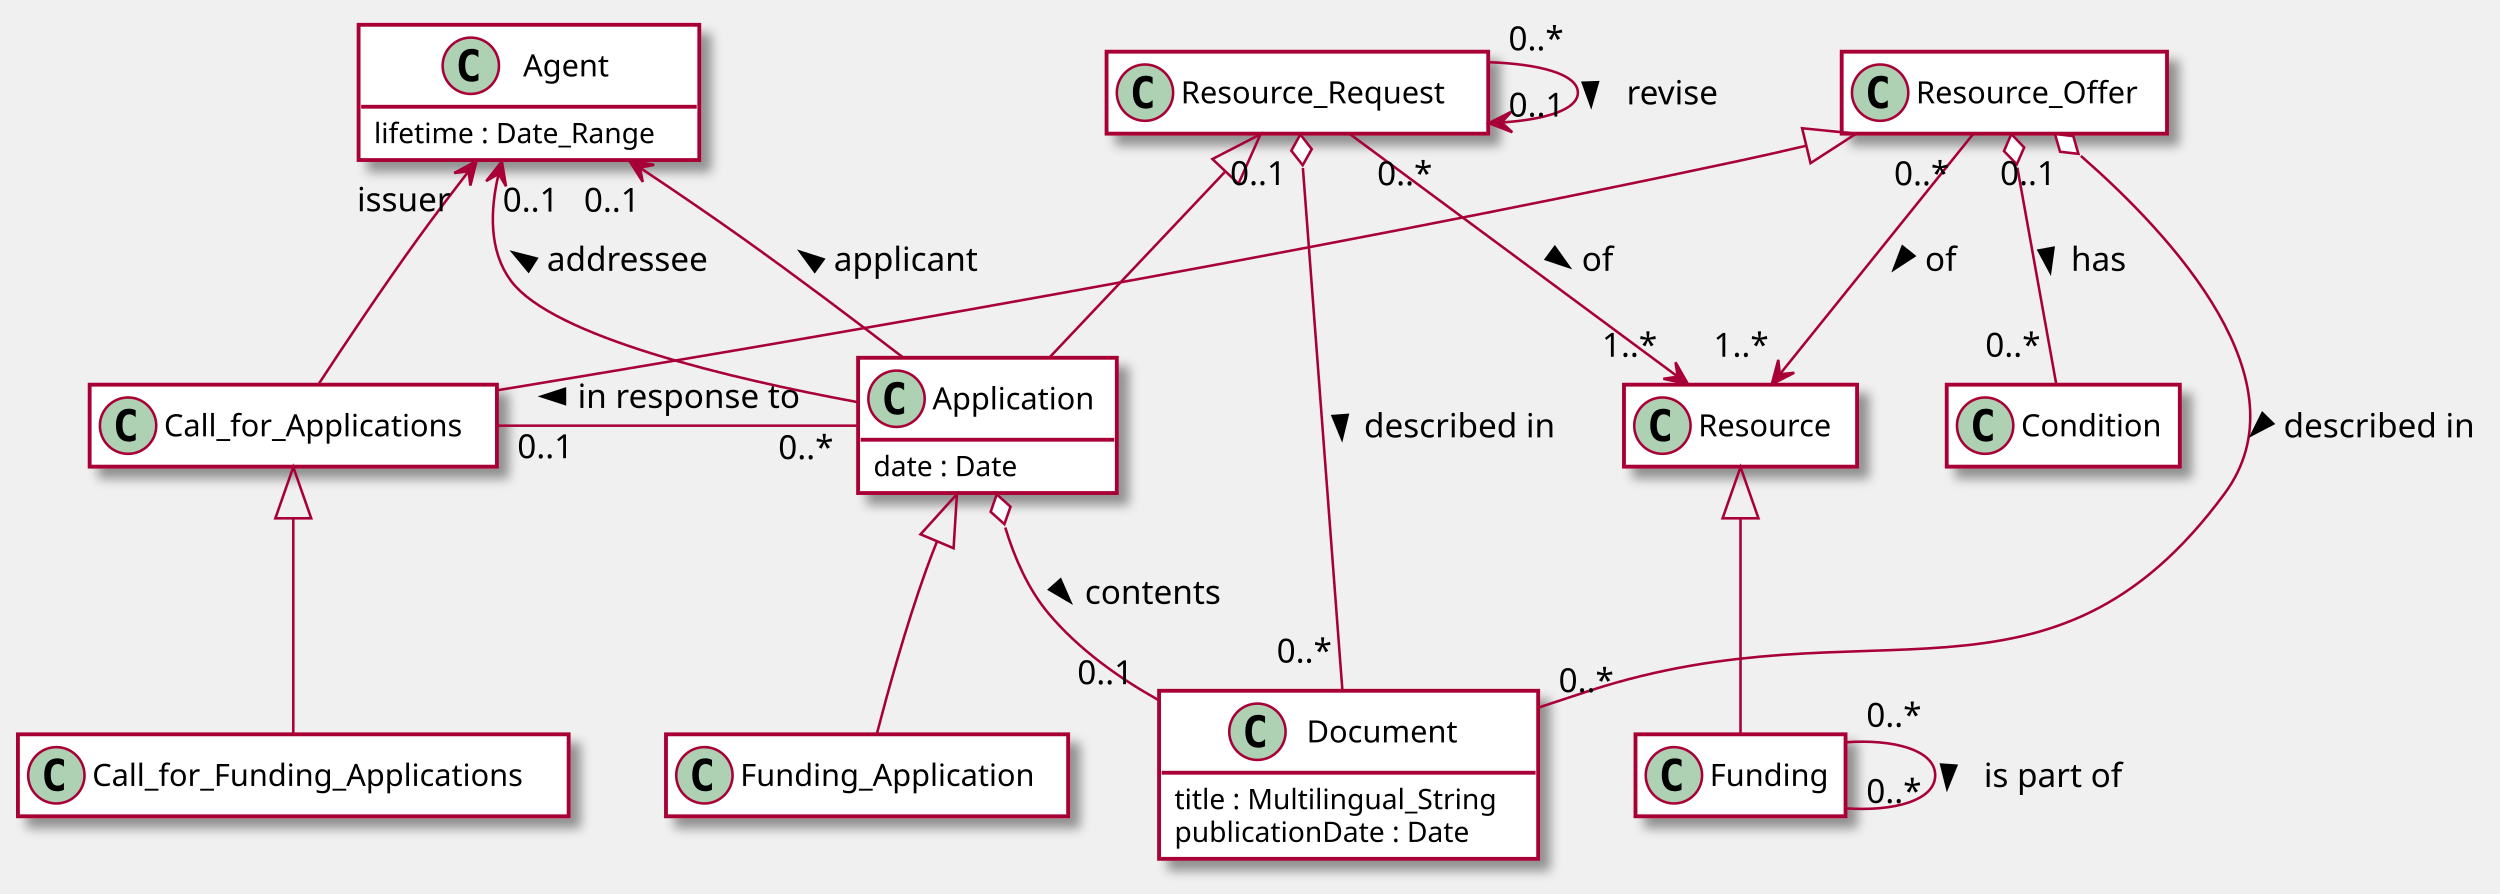
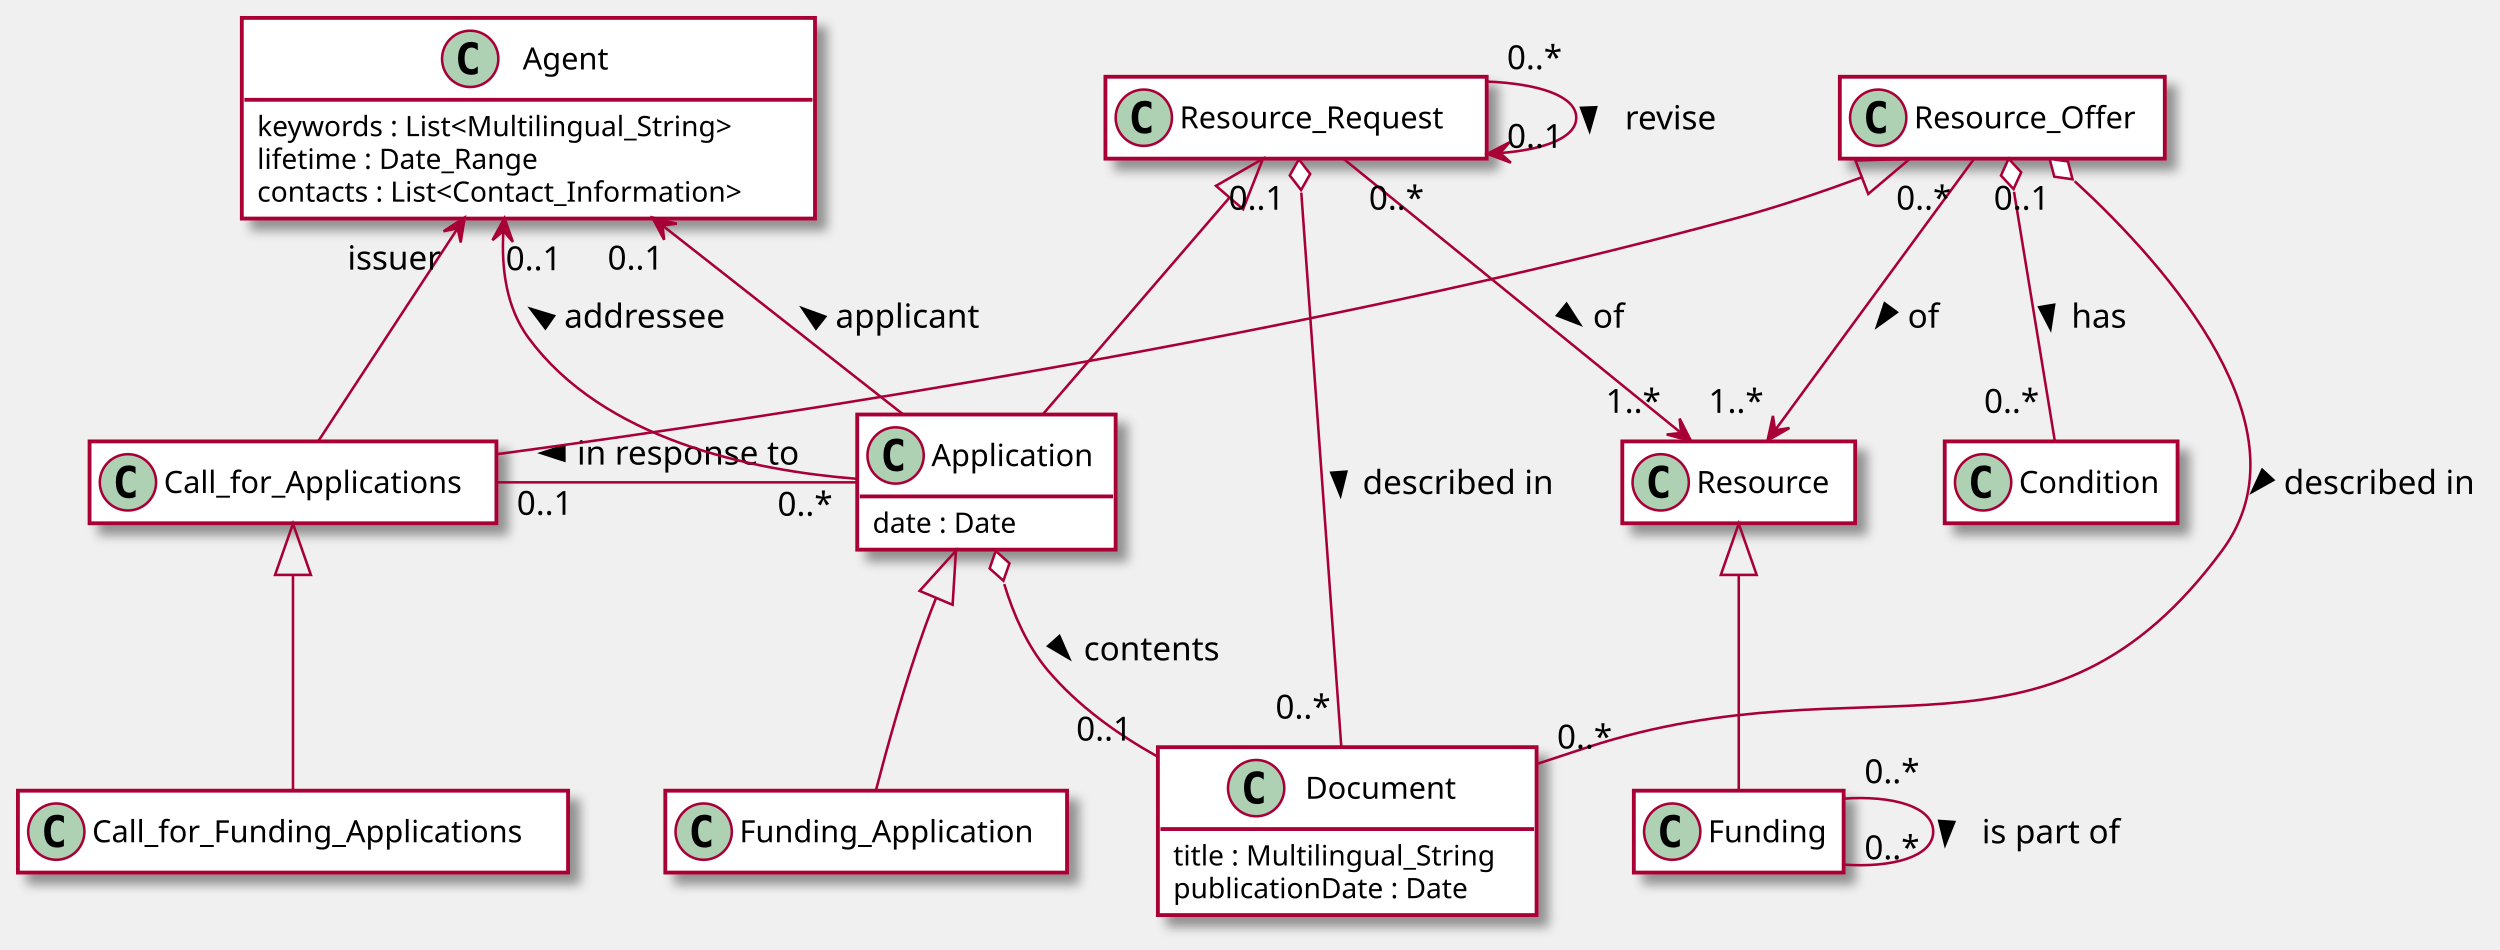
- <svg xmlns="http://www.w3.org/2000/svg" contentScriptType="application/ecmascript" contentStyleType="text/css" height="349px" preserveAspectRatio="none" style="width:976px;height:349px;background:#FFFFFF;" version="1.1" viewBox="0 0 976 349" width="976px" zoomAndPan="magnify">
+ <svg xmlns="http://www.w3.org/2000/svg" contentScriptType="application/ecmascript" contentStyleType="text/css" height="371px" preserveAspectRatio="none" style="width:977px;height:371px;background:#FFFFFF;" version="1.1" viewBox="0 0 977 371" width="977px" zoomAndPan="magnify">
  <defs>
-     <filter height="300%" id="f1i7rfbw3wrvkm" width="300%" x="-1" y="-1">
+     <filter height="300%" id="fekhskgzfy25s" width="300%" x="-1" y="-1">
      <feGaussianBlur result="blurOut" stdDeviation="2.0" />
      <feColorMatrix in="blurOut" result="blurOut2" type="matrix" values="0 0 0 0 0 0 0 0 0 0 0 0 0 0 0 0 0 0 .4 0" />
      <feOffset dx="4.0" dy="4.0" in="blurOut2" result="blurOut3" />
      <feBlend in="SourceGraphic" in2="blurOut3" mode="normal" />
    </filter>
  </defs>
  <g>
-     <rect codeLine="382" fill="#FFFFFF" filter="url(#f1i7rfbw3wrvkm)" height="32" id="Call_for_Applications" style="stroke:#A80036;stroke-width:1.5;" width="159" x="35" y="150.177" />
-     <ellipse cx="50" cy="166.177" fill="#ADD1B2" rx="11" ry="11" style="stroke:#A80036;stroke-width:1.0;" />
-     <path d="M52.969,171.818 Q52.391,172.114 51.75,172.255 Q51.109,172.411 50.406,172.411 Q47.906,172.411 46.578,170.771 Q45.266,169.114 45.266,165.989 Q45.266,162.864 46.578,161.208 Q47.906,159.552 50.406,159.552 Q51.109,159.552 51.75,159.708 Q52.406,159.864 52.969,160.161 L52.969,162.88 Q52.344,162.302 51.75,162.036 Q51.156,161.755 50.531,161.755 Q49.188,161.755 48.5,162.833 Q47.812,163.896 47.812,165.989 Q47.812,168.083 48.5,169.161 Q49.188,170.224 50.531,170.224 Q51.156,170.224 51.75,169.958 Q52.344,169.677 52.969,169.099 L52.969,171.818 Z " fill="#000000" />
-     <text fill="#000000" font-family="sans-serif" font-size="12" lengthAdjust="spacing" textLength="127" x="64" y="170.331">Call_for_Applications</text>
-     <rect codeLine="10" fill="#FFFFFF" filter="url(#f1i7rfbw3wrvkm)" height="52.805" id="Agent" style="stroke:#A80036;stroke-width:1.5;" width="133" x="140" y="9.677" />
-     <ellipse cx="183.8" cy="25.677" fill="#ADD1B2" rx="11" ry="11" style="stroke:#A80036;stroke-width:1.0;" />
-     <path d="M186.769,31.318 Q186.191,31.614 185.55,31.755 Q184.909,31.911 184.206,31.911 Q181.706,31.911 180.378,30.271 Q179.066,28.614 179.066,25.489 Q179.066,22.364 180.378,20.708 Q181.706,19.052 184.206,19.052 Q184.909,19.052 185.55,19.208 Q186.206,19.364 186.769,19.661 L186.769,22.38 Q186.144,21.802 185.55,21.536 Q184.956,21.255 184.331,21.255 Q182.988,21.255 182.3,22.333 Q181.613,23.396 181.613,25.489 Q181.613,27.583 182.3,28.661 Q182.988,29.724 184.331,29.724 Q184.956,29.724 185.55,29.458 Q186.144,29.177 186.769,28.599 L186.769,31.318 Z " fill="#000000" />
-     <text fill="#000000" font-family="sans-serif" font-size="12" lengthAdjust="spacing" textLength="37" x="204.2" y="29.831">Agent</text>
-     <line style="stroke:#A80036;stroke-width:1.5;" x1="141" x2="272" y1="41.677" y2="41.677" />
-     <text fill="#000000" font-family="sans-serif" font-size="11" lengthAdjust="spacing" textLength="121" x="146" y="55.887">lifetime : Date_Range</text>
-     <rect codeLine="361" fill="#FFFFFF" filter="url(#f1i7rfbw3wrvkm)" height="52.805" id="Application" style="stroke:#A80036;stroke-width:1.5;" width="101" x="335" y="139.677" />
-     <ellipse cx="350" cy="155.677" fill="#ADD1B2" rx="11" ry="11" style="stroke:#A80036;stroke-width:1.0;" />
-     <path d="M352.969,161.318 Q352.391,161.614 351.75,161.755 Q351.109,161.911 350.406,161.911 Q347.906,161.911 346.578,160.271 Q345.266,158.614 345.266,155.489 Q345.266,152.364 346.578,150.708 Q347.906,149.052 350.406,149.052 Q351.109,149.052 351.75,149.208 Q352.406,149.364 352.969,149.661 L352.969,152.38 Q352.344,151.802 351.75,151.536 Q351.156,151.255 350.531,151.255 Q349.188,151.255 348.5,152.333 Q347.812,153.396 347.812,155.489 Q347.812,157.583 348.5,158.661 Q349.188,159.724 350.531,159.724 Q351.156,159.724 351.75,159.458 Q352.344,159.177 352.969,158.599 L352.969,161.318 Z " fill="#000000" />
-     <text fill="#000000" font-family="sans-serif" font-size="12" lengthAdjust="spacing" textLength="69" x="364" y="159.831">Application</text>
-     <line style="stroke:#A80036;stroke-width:1.5;" x1="336" x2="435" y1="171.677" y2="171.677" />
-     <text fill="#000000" font-family="sans-serif" font-size="11" lengthAdjust="spacing" textLength="63" x="341" y="185.887">date : Date</text>
-     <rect codeLine="545" fill="#FFFFFF" filter="url(#f1i7rfbw3wrvkm)" height="32" id="Resource_Offer" style="stroke:#A80036;stroke-width:1.5;" width="127" x="719" y="20.177" />
-     <ellipse cx="734" cy="36.177" fill="#ADD1B2" rx="11" ry="11" style="stroke:#A80036;stroke-width:1.0;" />
-     <path d="M736.969,41.818 Q736.391,42.114 735.75,42.255 Q735.109,42.411 734.406,42.411 Q731.906,42.411 730.578,40.771 Q729.266,39.114 729.266,35.989 Q729.266,32.864 730.578,31.208 Q731.906,29.552 734.406,29.552 Q735.109,29.552 735.75,29.708 Q736.406,29.864 736.969,30.161 L736.969,32.88 Q736.344,32.302 735.75,32.036 Q735.156,31.755 734.531,31.755 Q733.188,31.755 732.5,32.833 Q731.812,33.896 731.812,35.989 Q731.812,38.083 732.5,39.161 Q733.188,40.224 734.531,40.224 Q735.156,40.224 735.75,39.958 Q736.344,39.677 736.969,39.099 L736.969,41.818 Z " fill="#000000" />
-     <text fill="#000000" font-family="sans-serif" font-size="12" lengthAdjust="spacing" textLength="95" x="748" y="40.331">Resource_Offer</text>
-     <rect codeLine="244" fill="#FFFFFF" filter="url(#f1i7rfbw3wrvkm)" height="65.609" id="Document" style="stroke:#A80036;stroke-width:1.5;" width="148" x="452.5" y="269.677" />
-     <ellipse cx="490.9" cy="285.677" fill="#ADD1B2" rx="11" ry="11" style="stroke:#A80036;stroke-width:1.0;" />
-     <path d="M493.869,291.318 Q493.291,291.614 492.65,291.755 Q492.009,291.911 491.306,291.911 Q488.806,291.911 487.478,290.271 Q486.166,288.614 486.166,285.489 Q486.166,282.364 487.478,280.708 Q488.806,279.052 491.306,279.052 Q492.009,279.052 492.65,279.208 Q493.306,279.364 493.869,279.661 L493.869,282.38 Q493.244,281.802 492.65,281.536 Q492.056,281.255 491.431,281.255 Q490.087,281.255 489.4,282.333 Q488.712,283.396 488.712,285.489 Q488.712,287.583 489.4,288.661 Q490.087,289.724 491.431,289.724 Q492.056,289.724 492.65,289.458 Q493.244,289.177 493.869,288.599 L493.869,291.318 Z " fill="#000000" />
-     <text fill="#000000" font-family="sans-serif" font-size="12" lengthAdjust="spacing" textLength="64" x="510.1" y="289.831">Document</text>
-     <line style="stroke:#A80036;stroke-width:1.5;" x1="453.5" x2="599.5" y1="301.677" y2="301.677" />
-     <text fill="#000000" font-family="sans-serif" font-size="11" lengthAdjust="spacing" textLength="136" x="458.5" y="315.887">title : Multilingual_String</text>
-     <text fill="#000000" font-family="sans-serif" font-size="11" lengthAdjust="spacing" textLength="125" x="458.5" y="328.692">publicationDate : Date</text>
-     <rect codeLine="567" fill="#FFFFFF" filter="url(#f1i7rfbw3wrvkm)" height="32" id="Resource_Request" style="stroke:#A80036;stroke-width:1.5;" width="149" x="432" y="20.177" />
-     <ellipse cx="447" cy="36.177" fill="#ADD1B2" rx="11" ry="11" style="stroke:#A80036;stroke-width:1.0;" />
-     <path d="M449.969,41.818 Q449.391,42.114 448.75,42.255 Q448.109,42.411 447.406,42.411 Q444.906,42.411 443.578,40.771 Q442.266,39.114 442.266,35.989 Q442.266,32.864 443.578,31.208 Q444.906,29.552 447.406,29.552 Q448.109,29.552 448.75,29.708 Q449.406,29.864 449.969,30.161 L449.969,32.88 Q449.344,32.302 448.75,32.036 Q448.156,31.755 447.531,31.755 Q446.188,31.755 445.5,32.833 Q444.812,33.896 444.812,35.989 Q444.812,38.083 445.5,39.161 Q446.188,40.224 447.531,40.224 Q448.156,40.224 448.75,39.958 Q449.344,39.677 449.969,39.099 L449.969,41.818 Z " fill="#000000" />
-     <text fill="#000000" font-family="sans-serif" font-size="12" lengthAdjust="spacing" textLength="117" x="461" y="40.331">Resource_Request</text>
-     <rect codeLine="226" fill="#FFFFFF" filter="url(#f1i7rfbw3wrvkm)" height="32" id="Resource" style="stroke:#A80036;stroke-width:1.5;" width="91" x="634" y="150.177" />
-     <ellipse cx="649" cy="166.177" fill="#ADD1B2" rx="11" ry="11" style="stroke:#A80036;stroke-width:1.0;" />
-     <path d="M651.969,171.818 Q651.391,172.114 650.75,172.255 Q650.109,172.411 649.406,172.411 Q646.906,172.411 645.578,170.771 Q644.266,169.114 644.266,165.989 Q644.266,162.864 645.578,161.208 Q646.906,159.552 649.406,159.552 Q650.109,159.552 650.75,159.708 Q651.406,159.864 651.969,160.161 L651.969,162.88 Q651.344,162.302 650.75,162.036 Q650.156,161.755 649.531,161.755 Q648.188,161.755 647.5,162.833 Q646.812,163.896 646.812,165.989 Q646.812,168.083 647.5,169.161 Q648.188,170.224 649.531,170.224 Q650.156,170.224 650.75,169.958 Q651.344,169.677 651.969,169.099 L651.969,171.818 Z " fill="#000000" />
-     <text fill="#000000" font-family="sans-serif" font-size="12" lengthAdjust="spacing" textLength="59" x="663" y="170.331">Resource</text>
-     <rect codeLine="558" fill="#FFFFFF" filter="url(#f1i7rfbw3wrvkm)" height="32" id="Condition" style="stroke:#A80036;stroke-width:1.5;" width="91" x="760" y="150.177" />
-     <ellipse cx="775" cy="166.177" fill="#ADD1B2" rx="11" ry="11" style="stroke:#A80036;stroke-width:1.0;" />
-     <path d="M777.969,171.818 Q777.391,172.114 776.75,172.255 Q776.109,172.411 775.406,172.411 Q772.906,172.411 771.578,170.771 Q770.266,169.114 770.266,165.989 Q770.266,162.864 771.578,161.208 Q772.906,159.552 775.406,159.552 Q776.109,159.552 776.75,159.708 Q777.406,159.864 777.969,160.161 L777.969,162.88 Q777.344,162.302 776.75,162.036 Q776.156,161.755 775.531,161.755 Q774.188,161.755 773.5,162.833 Q772.812,163.896 772.812,165.989 Q772.812,168.083 773.5,169.161 Q774.188,170.224 775.531,170.224 Q776.156,170.224 776.75,169.958 Q777.344,169.677 777.969,169.099 L777.969,171.818 Z " fill="#000000" />
-     <text fill="#000000" font-family="sans-serif" font-size="12" lengthAdjust="spacing" textLength="59" x="789" y="170.331">Condition</text>
-     <rect codeLine="231" fill="#FFFFFF" filter="url(#f1i7rfbw3wrvkm)" height="32" id="Funding" style="stroke:#A80036;stroke-width:1.5;" width="82" x="638.5" y="286.677" />
-     <ellipse cx="653.5" cy="302.677" fill="#ADD1B2" rx="11" ry="11" style="stroke:#A80036;stroke-width:1.0;" />
-     <path d="M656.469,308.318 Q655.891,308.614 655.25,308.755 Q654.609,308.911 653.906,308.911 Q651.406,308.911 650.078,307.271 Q648.766,305.614 648.766,302.489 Q648.766,299.364 650.078,297.708 Q651.406,296.052 653.906,296.052 Q654.609,296.052 655.25,296.208 Q655.906,296.364 656.469,296.661 L656.469,299.38 Q655.844,298.802 655.25,298.536 Q654.656,298.255 654.031,298.255 Q652.688,298.255 652,299.333 Q651.312,300.396 651.312,302.489 Q651.312,304.583 652,305.661 Q652.688,306.724 654.031,306.724 Q654.656,306.724 655.25,306.458 Q655.844,306.177 656.469,305.599 L656.469,308.318 Z " fill="#000000" />
-     <text fill="#000000" font-family="sans-serif" font-size="12" lengthAdjust="spacing" textLength="50" x="667.5" y="306.831">Funding</text>
-     <rect codeLine="373" fill="#FFFFFF" filter="url(#f1i7rfbw3wrvkm)" height="32" id="Funding_Application" style="stroke:#A80036;stroke-width:1.5;" width="157" x="260" y="286.677" />
-     <ellipse cx="275" cy="302.677" fill="#ADD1B2" rx="11" ry="11" style="stroke:#A80036;stroke-width:1.0;" />
-     <path d="M277.969,308.318 Q277.391,308.614 276.75,308.755 Q276.109,308.911 275.406,308.911 Q272.906,308.911 271.578,307.271 Q270.266,305.614 270.266,302.489 Q270.266,299.364 271.578,297.708 Q272.906,296.052 275.406,296.052 Q276.109,296.052 276.75,296.208 Q277.406,296.364 277.969,296.661 L277.969,299.38 Q277.344,298.802 276.75,298.536 Q276.156,298.255 275.531,298.255 Q274.188,298.255 273.5,299.333 Q272.812,300.396 272.812,302.489 Q272.812,304.583 273.5,305.661 Q274.188,306.724 275.531,306.724 Q276.156,306.724 276.75,306.458 Q277.344,306.177 277.969,305.599 L277.969,308.318 Z " fill="#000000" />
-     <text fill="#000000" font-family="sans-serif" font-size="12" lengthAdjust="spacing" textLength="125" x="289" y="306.831">Funding_Application</text>
-     <rect codeLine="387" fill="#FFFFFF" filter="url(#f1i7rfbw3wrvkm)" height="32" id="Call_for_Funding_Applications" style="stroke:#A80036;stroke-width:1.5;" width="215" x="7" y="286.677" />
-     <ellipse cx="22" cy="302.677" fill="#ADD1B2" rx="11" ry="11" style="stroke:#A80036;stroke-width:1.0;" />
-     <path d="M24.969,308.318 Q24.391,308.614 23.75,308.755 Q23.109,308.911 22.406,308.911 Q19.906,308.911 18.578,307.271 Q17.266,305.614 17.266,302.489 Q17.266,299.364 18.578,297.708 Q19.906,296.052 22.406,296.052 Q23.109,296.052 23.75,296.208 Q24.406,296.364 24.969,296.661 L24.969,299.38 Q24.344,298.802 23.75,298.536 Q23.156,298.255 22.531,298.255 Q21.188,298.255 20.5,299.333 Q19.812,300.396 19.812,302.489 Q19.812,304.583 20.5,305.661 Q21.188,306.724 22.531,306.724 Q23.156,306.724 23.75,306.458 Q24.344,306.177 24.969,305.599 L24.969,308.318 Z " fill="#000000" />
-     <text fill="#000000" font-family="sans-serif" font-size="12" lengthAdjust="spacing" textLength="183" x="36" y="306.831">Call_for_Funding_Applications</text>
-     <path codeLine="425" d="M182.92,66.877 C176.51,75.147 169.64,84.197 163.5,92.677 C149.42,112.117 134.06,135.177 124.36,149.987 " fill="none" id="Agent-backto-Call_for_Applications" style="stroke:#A80036;stroke-width:1.0;" />
-     <polygon fill="#A80036" points="186.02,62.887,177.334,67.529,182.947,66.831,183.645,72.445,186.02,62.887" style="stroke:#A80036;stroke-width:1.0;" />
-     <text fill="#000000" font-family="sans-serif" font-size="13" lengthAdjust="spacing" textLength="38" x="139.384" y="82.473">issuer</text>
-     <path codeLine="433" d="M194.34,166.177 C239.78,166.177 295.32,166.177 334.8,166.177 " fill="none" id="Call_for_Applications-Application" style="stroke:#A80036;stroke-width:1.0;" />
-     <polygon fill="#000000" points="211.5,154.743,220.545,157.682,220.545,151.804,211.5,154.743" style="stroke:#000000;stroke-width:1.0;" />
-     <text fill="#000000" font-family="sans-serif" font-size="13" lengthAdjust="spacing" textLength="91" x="225.5" y="159.244">in response to</text>
-     <text fill="#000000" font-family="sans-serif" font-size="13" lengthAdjust="spacing" textLength="24" x="201.946" y="178.87">0..1</text>
-     <text fill="#000000" font-family="sans-serif" font-size="13" lengthAdjust="spacing" textLength="23" x="303.831" y="179.226">0..*</text>
-     <path codeLine="554" d="M704.92,56.937 C696.36,58.957 687.76,60.907 679.5,62.677 C507.45,99.547 304.07,134.297 194.35,152.327 " fill="none" id="Resource_Offer-backto-Call_for_Applications" style="stroke:#A80036;stroke-width:1.0;" />
-     <polygon fill="none" points="703.55,50.067,724.63,52.187,706.83,63.677,703.55,50.067" style="stroke:#A80036;stroke-width:1.0;" />
-     <path codeLine="417" d="M249.97,65.567 C262.8,74.127 276.81,83.657 289.5,92.677 C310.78,107.807 334.16,125.447 352.53,139.537 " fill="none" id="Agent-backto-Application" style="stroke:#A80036;stroke-width:1.0;" />
-     <polygon fill="#A80036" points="245.66,62.697,250.943,71.009,249.825,65.464,255.37,64.346,245.66,62.697" style="stroke:#A80036;stroke-width:1.0;" />
-     <polygon fill="#000000" points="312.445,98.319,318.062,105.993,321.5,101.226,312.445,98.319" style="stroke:#000000;stroke-width:1.0;" />
-     <text fill="#000000" font-family="sans-serif" font-size="13" lengthAdjust="spacing" textLength="58" x="325.5" y="105.744">applicant</text>
-     <text fill="#000000" font-family="sans-serif" font-size="13" lengthAdjust="spacing" textLength="24" x="227.941" y="82.669">0..1</text>
-     <path codeLine="421" d="M194.63,68.037 C191.35,81.987 190.75,97.937 199.5,109.677 C215.76,131.497 285.53,147.877 334.82,156.997 " fill="none" id="Agent-backto-Application-1" style="stroke:#A80036;stroke-width:1.0;" />
-     <polygon fill="#A80036" points="195.94,62.997,189.801,70.699,194.68,67.836,197.543,72.714,195.94,62.997" style="stroke:#A80036;stroke-width:1.0;" />
-     <polygon fill="#000000" points="200.278,98.564,206.341,105.892,209.49,100.929,200.278,98.564" style="stroke:#000000;stroke-width:1.0;" />
-     <text fill="#000000" font-family="sans-serif" font-size="13" lengthAdjust="spacing" textLength="67" x="213.5" y="105.744">addressee</text>
-     <text fill="#000000" font-family="sans-serif" font-size="13" lengthAdjust="spacing" textLength="24" x="196.255" y="82.607">0..1</text>
-     <path codeLine="437" d="M392.45,205.927 C396.03,217.737 401.42,230.107 409.5,239.677 C421.07,253.377 436.46,264.477 452.25,273.297 " fill="none" id="Application-backto-Document" style="stroke:#A80036;stroke-width:1.0;" />
-     <polygon fill="#FFFFFF" points="389.13,193.007,386.752,199.815,392.121,204.628,394.499,197.821,389.13,193.007" style="stroke:#A80036;stroke-width:1.0;" />
-     <polygon fill="#000000" points="417.819,234.983,414.013,226.267,409.617,230.169,417.819,234.983" style="stroke:#000000;stroke-width:1.0;" />
-     <text fill="#000000" font-family="sans-serif" font-size="13" lengthAdjust="spacing" textLength="56" x="423.5" y="235.744">contents</text>
-     <text fill="#000000" font-family="sans-serif" font-size="13" lengthAdjust="spacing" textLength="24" x="420.568" y="267.103">0..1</text>
-     <path codeLine="572" d="M478.23,67.087 C457.49,89.017 429.63,118.497 409.87,139.397 " fill="none" id="Resource_Request-backto-Application" style="stroke:#A80036;stroke-width:1.0;" />
-     <polygon fill="none" points="473.32,62.087,492.14,52.367,483.49,71.707,473.32,62.087" style="stroke:#A80036;stroke-width:1.0;" />
-     <path codeLine="550" d="M770.28,52.367 C751.46,75.747 715.42,120.537 694.87,146.087 " fill="none" id="Resource_Offer-to-Resource" style="stroke:#A80036;stroke-width:1.0;" />
-     <polygon fill="#A80036" points="691.7,150.007,700.47,145.525,694.844,146.119,694.25,140.494,691.7,150.007" style="stroke:#A80036;stroke-width:1.0;" />
-     <polygon fill="#000000" points="739.365,105.139,747.326,99.934,742.746,96.249,739.365,105.139" style="stroke:#000000;stroke-width:1.0;" />
-     <text fill="#000000" font-family="sans-serif" font-size="13" lengthAdjust="spacing" textLength="12" x="751.5" y="105.744">of</text>
-     <text fill="#000000" font-family="sans-serif" font-size="13" lengthAdjust="spacing" textLength="23" x="739.423" y="72.303">0..*</text>
-     <text fill="#000000" font-family="sans-serif" font-size="13" lengthAdjust="spacing" textLength="23" x="668.932" y="139.255">1..*</text>
-     <path codeLine="563" d="M787.58,65.467 C792.27,91.537 799.04,129.237 802.77,150.007 " fill="none" id="Resource_Offer-backto-Condition" style="stroke:#A80036;stroke-width:1.0;" />
-     <polygon fill="#FFFFFF" points="785.23,52.367,782.354,58.98,787.352,64.178,790.228,57.565,785.23,52.367" style="stroke:#A80036;stroke-width:1.0;" />
-     <polygon fill="#000000" points="800.384,106.165,801.677,96.742,795.892,97.782,800.384,106.165" style="stroke:#000000;stroke-width:1.0;" />
-     <text fill="#000000" font-family="sans-serif" font-size="13" lengthAdjust="spacing" textLength="23" x="808.5" y="105.744">has</text>
-     <text fill="#000000" font-family="sans-serif" font-size="13" lengthAdjust="spacing" textLength="23" x="775.056" y="139.255">0..*</text>
-     <path codeLine="580" d="M812.37,60.867 C848.45,92.367 900.56,149.157 868.5,192.677 C800.05,285.597 730.25,233.967 620.5,269.677 C614.02,271.787 607.31,274.007 600.58,276.247 " fill="none" id="Resource_Offer-backto-Document" style="stroke:#A80036;stroke-width:1.0;" />
-     <polygon fill="#FFFFFF" points="802.25,52.307,804.247,59.236,811.411,60.058,809.414,53.129,802.25,52.307" style="stroke:#A80036;stroke-width:1.0;" />
-     <polygon fill="#000000" points="878.994,169.809,887.432,165.42,883.241,161.298,878.994,169.809" style="stroke:#000000;stroke-width:1.0;" />
-     <text fill="#000000" font-family="sans-serif" font-size="13" lengthAdjust="spacing" textLength="77" x="891.5" y="170.744">described in</text>
-     <text fill="#000000" font-family="sans-serif" font-size="13" lengthAdjust="spacing" textLength="24" x="780.817" y="72.223">0..1</text>
-     <text fill="#000000" font-family="sans-serif" font-size="13" lengthAdjust="spacing" textLength="23" x="608.469" y="270.21">0..*</text>
-     <path codeLine="576" d="M508.65,65.587 C512.4,115.167 520.11,217.147 524.06,269.347 " fill="none" id="Resource_Request-backto-Document" style="stroke:#A80036;stroke-width:1.0;" />
-     <polygon fill="#FFFFFF" points="507.66,52.537,504.126,58.823,508.569,64.502,512.103,58.217,507.66,52.537" style="stroke:#A80036;stroke-width:1.0;" />
-     <polygon fill="#000000" points="523.877,171.229,526.125,161.988,520.264,162.431,523.877,171.229" style="stroke:#000000;stroke-width:1.0;" />
-     <text fill="#000000" font-family="sans-serif" font-size="13" lengthAdjust="spacing" textLength="77" x="532.5" y="170.744">described in</text>
-     <text fill="#000000" font-family="sans-serif" font-size="13" lengthAdjust="spacing" textLength="24" x="480.205" y="72.23">0..1</text>
-     <text fill="#000000" font-family="sans-serif" font-size="13" lengthAdjust="spacing" textLength="23" x="498.403" y="258.68">0..*</text>
-     <path codeLine="584" d="M581.22,24.287 C601.01,24.967 616,28.927 616,36.177 C616,42.747 603.69,46.617 586.65,47.797 " fill="none" id="Resource_Request-to-Resource_Request" style="stroke:#A80036;stroke-width:1.0;" />
-     <polygon fill="#A80036" points="581.22,48.067,590.404,51.626,586.214,47.824,590.015,43.635,581.22,48.067" style="stroke:#A80036;stroke-width:1.0;" />
-     <polygon fill="#000000" points="621.172,41.24,623.798,32.1,617.924,32.302,621.172,41.24" style="stroke:#000000;stroke-width:1.0;" />
-     <text fill="#000000" font-family="sans-serif" font-size="13" lengthAdjust="spacing" textLength="38" x="635" y="40.744">revise</text>
-     <text fill="#000000" font-family="sans-serif" font-size="13" lengthAdjust="spacing" textLength="23" x="588.899" y="19.633">0..*</text>
-     <text fill="#000000" font-family="sans-serif" font-size="13" lengthAdjust="spacing" textLength="24" x="588.943" y="45.531">0..1</text>
-     <path codeLine="588" d="M527.02,52.367 C559.02,76.037 620.66,121.647 654.96,147.017 " fill="none" id="Resource_Request-to-Resource" style="stroke:#A80036;stroke-width:1.0;" />
-     <polygon fill="#A80036" points="659,150.007,654.131,141.446,654.976,147.039,649.383,147.884,659,150.007" style="stroke:#A80036;stroke-width:1.0;" />
-     <polygon fill="#000000" points="612.52,104.217,606.996,96.475,603.5,101.2,612.52,104.217" style="stroke:#000000;stroke-width:1.0;" />
-     <text fill="#000000" font-family="sans-serif" font-size="13" lengthAdjust="spacing" textLength="12" x="617.5" y="105.744">of</text>
-     <text fill="#000000" font-family="sans-serif" font-size="13" lengthAdjust="spacing" textLength="23" x="537.627" y="72.303">0..*</text>
-     <text fill="#000000" font-family="sans-serif" font-size="13" lengthAdjust="spacing" textLength="23" x="625.4" y="139.255">1..*</text>
-     <path codeLine="236" d="M679.5,202.537 C679.5,229.777 679.5,266.097 679.5,286.357 " fill="none" id="Resource-backto-Funding" style="stroke:#A80036;stroke-width:1.0;" />
-     <polygon fill="none" points="672.5,202.347,679.5,182.347,686.5,202.347,672.5,202.347" style="stroke:#A80036;stroke-width:1.0;" />
-     <path codeLine="260" d="M720.55,289.787 C739.25,288.467 755.5,292.767 755.5,302.677 C755.5,312.587 739.25,316.887 720.55,315.567 " fill="none" id="Funding-Funding" style="stroke:#A80036;stroke-width:1.0;" />
-     <polygon fill="#000000" points="760.148,307.731,763.716,298.915,757.853,298.501,760.148,307.731" style="stroke:#000000;stroke-width:1.0;" />
-     <text fill="#000000" font-family="sans-serif" font-size="13" lengthAdjust="spacing" textLength="56" x="774.5" y="307.244">is part of</text>
-     <text fill="#000000" font-family="sans-serif" font-size="13" lengthAdjust="spacing" textLength="23" x="728.597" y="283.742">0..*</text>
-     <text fill="#000000" font-family="sans-serif" font-size="13" lengthAdjust="spacing" textLength="23" x="728.597" y="313.469">0..*</text>
-     <path codeLine="378" d="M365.81,211.357 C364.29,215.167 362.83,218.977 361.5,222.677 C353.61,244.587 346.44,270.617 342.28,286.647 " fill="none" id="Application-backto-Funding_Application" style="stroke:#A80036;stroke-width:1.0;" />
-     <polygon fill="none" points="359.38,208.597,373.59,192.887,372.28,214.037,359.38,208.597" style="stroke:#A80036;stroke-width:1.0;" />
-     <path codeLine="449" d="M114.5,202.537 C114.5,229.777 114.5,266.097 114.5,286.357 " fill="none" id="Call_for_Applications-backto-Call_for_Funding_Applications" style="stroke:#A80036;stroke-width:1.0;" />
-     <polygon fill="none" points="107.5,202.347,114.5,182.347,121.5,202.347,107.5,202.347" style="stroke:#A80036;stroke-width:1.0;" />
+     <rect codeLine="384" fill="#FFFFFF" filter="url(#fekhskgzfy25s)" height="32" id="Call_for_Applications" style="stroke:#A80036;stroke-width:1.5;" width="159" x="35" y="172.5" />
+     <ellipse cx="50" cy="188.5" fill="#ADD1B2" rx="11" ry="11" style="stroke:#A80036;stroke-width:1.0;" />
+     <path d="M52.969,194.141 Q52.391,194.438 51.75,194.578 Q51.109,194.734 50.406,194.734 Q47.906,194.734 46.578,193.094 Q45.266,191.438 45.266,188.312 Q45.266,185.188 46.578,183.531 Q47.906,181.875 50.406,181.875 Q51.109,181.875 51.75,182.031 Q52.406,182.188 52.969,182.484 L52.969,185.203 Q52.344,184.625 51.75,184.359 Q51.156,184.078 50.531,184.078 Q49.188,184.078 48.5,185.156 Q47.812,186.219 47.812,188.312 Q47.812,190.406 48.5,191.484 Q49.188,192.547 50.531,192.547 Q51.156,192.547 51.75,192.281 Q52.344,192 52.969,191.422 L52.969,194.141 Z " fill="#000000" />
+     <text fill="#000000" font-family="sans-serif" font-size="12" lengthAdjust="spacing" textLength="127" x="64" y="192.654">Call_for_Applications</text>
+     <rect codeLine="10" fill="#FFFFFF" filter="url(#fekhskgzfy25s)" height="78.414" id="Agent" style="stroke:#A80036;stroke-width:1.5;" width="224" x="94.5" y="7" />
+     <ellipse cx="183.75" cy="23" fill="#ADD1B2" rx="11" ry="11" style="stroke:#A80036;stroke-width:1.0;" />
+     <path d="M186.719,28.641 Q186.141,28.938 185.5,29.078 Q184.859,29.234 184.156,29.234 Q181.656,29.234 180.328,27.594 Q179.016,25.938 179.016,22.812 Q179.016,19.688 180.328,18.031 Q181.656,16.375 184.156,16.375 Q184.859,16.375 185.5,16.531 Q186.156,16.688 186.719,16.984 L186.719,19.703 Q186.094,19.125 185.5,18.859 Q184.906,18.578 184.281,18.578 Q182.938,18.578 182.25,19.656 Q181.562,20.719 181.562,22.812 Q181.562,24.906 182.25,25.984 Q182.938,27.047 184.281,27.047 Q184.906,27.047 185.5,26.781 Q186.094,26.5 186.719,25.922 L186.719,28.641 Z " fill="#000000" />
+     <text fill="#000000" font-family="sans-serif" font-size="12" lengthAdjust="spacing" textLength="37" x="204.25" y="27.154">Agent</text>
+     <line style="stroke:#A80036;stroke-width:1.5;" x1="95.5" x2="317.5" y1="39" y2="39" />
+     <text fill="#000000" font-family="sans-serif" font-size="11" lengthAdjust="spacing" textLength="207" x="100.5" y="53.21">keywords : List&lt;Multilingual_String&gt;</text>
+     <text fill="#000000" font-family="sans-serif" font-size="11" lengthAdjust="spacing" textLength="121" x="100.5" y="66.015">lifetime : Date_Range</text>
+     <text fill="#000000" font-family="sans-serif" font-size="11" lengthAdjust="spacing" textLength="212" x="100.5" y="78.82">contacts : List&lt;Contact_Information&gt;</text>
+     <rect codeLine="363" fill="#FFFFFF" filter="url(#fekhskgzfy25s)" height="52.805" id="Application" style="stroke:#A80036;stroke-width:1.5;" width="101" x="335" y="162" />
+     <ellipse cx="350" cy="178" fill="#ADD1B2" rx="11" ry="11" style="stroke:#A80036;stroke-width:1.0;" />
+     <path d="M352.969,183.641 Q352.391,183.938 351.75,184.078 Q351.109,184.234 350.406,184.234 Q347.906,184.234 346.578,182.594 Q345.266,180.938 345.266,177.812 Q345.266,174.688 346.578,173.031 Q347.906,171.375 350.406,171.375 Q351.109,171.375 351.75,171.531 Q352.406,171.688 352.969,171.984 L352.969,174.703 Q352.344,174.125 351.75,173.859 Q351.156,173.578 350.531,173.578 Q349.188,173.578 348.5,174.656 Q347.812,175.719 347.812,177.812 Q347.812,179.906 348.5,180.984 Q349.188,182.047 350.531,182.047 Q351.156,182.047 351.75,181.781 Q352.344,181.5 352.969,180.922 L352.969,183.641 Z " fill="#000000" />
+     <text fill="#000000" font-family="sans-serif" font-size="12" lengthAdjust="spacing" textLength="69" x="364" y="182.154">Application</text>
+     <line style="stroke:#A80036;stroke-width:1.5;" x1="336" x2="435" y1="194" y2="194" />
+     <text fill="#000000" font-family="sans-serif" font-size="11" lengthAdjust="spacing" textLength="63" x="341" y="208.21">date : Date</text>
+     <rect codeLine="547" fill="#FFFFFF" filter="url(#fekhskgzfy25s)" height="32" id="Resource_Offer" style="stroke:#A80036;stroke-width:1.5;" width="127" x="719" y="30" />
+     <ellipse cx="734" cy="46" fill="#ADD1B2" rx="11" ry="11" style="stroke:#A80036;stroke-width:1.0;" />
+     <path d="M736.969,51.641 Q736.391,51.938 735.75,52.078 Q735.109,52.234 734.406,52.234 Q731.906,52.234 730.578,50.594 Q729.266,48.938 729.266,45.812 Q729.266,42.688 730.578,41.031 Q731.906,39.375 734.406,39.375 Q735.109,39.375 735.75,39.531 Q736.406,39.688 736.969,39.984 L736.969,42.703 Q736.344,42.125 735.75,41.859 Q735.156,41.578 734.531,41.578 Q733.188,41.578 732.5,42.656 Q731.812,43.719 731.812,45.812 Q731.812,47.906 732.5,48.984 Q733.188,50.047 734.531,50.047 Q735.156,50.047 735.75,49.781 Q736.344,49.5 736.969,48.922 L736.969,51.641 Z " fill="#000000" />
+     <text fill="#000000" font-family="sans-serif" font-size="12" lengthAdjust="spacing" textLength="95" x="748" y="50.154">Resource_Offer</text>
+     <rect codeLine="246" fill="#FFFFFF" filter="url(#fekhskgzfy25s)" height="65.609" id="Document" style="stroke:#A80036;stroke-width:1.5;" width="148" x="452.5" y="292" />
+     <ellipse cx="490.9" cy="308" fill="#ADD1B2" rx="11" ry="11" style="stroke:#A80036;stroke-width:1.0;" />
+     <path d="M493.869,313.641 Q493.291,313.938 492.65,314.078 Q492.009,314.234 491.306,314.234 Q488.806,314.234 487.478,312.594 Q486.166,310.938 486.166,307.812 Q486.166,304.688 487.478,303.031 Q488.806,301.375 491.306,301.375 Q492.009,301.375 492.65,301.531 Q493.306,301.688 493.869,301.984 L493.869,304.703 Q493.244,304.125 492.65,303.859 Q492.056,303.578 491.431,303.578 Q490.087,303.578 489.4,304.656 Q488.712,305.719 488.712,307.812 Q488.712,309.906 489.4,310.984 Q490.087,312.047 491.431,312.047 Q492.056,312.047 492.65,311.781 Q493.244,311.5 493.869,310.922 L493.869,313.641 Z " fill="#000000" />
+     <text fill="#000000" font-family="sans-serif" font-size="12" lengthAdjust="spacing" textLength="64" x="510.1" y="312.154">Document</text>
+     <line style="stroke:#A80036;stroke-width:1.5;" x1="453.5" x2="599.5" y1="324" y2="324" />
+     <text fill="#000000" font-family="sans-serif" font-size="11" lengthAdjust="spacing" textLength="136" x="458.5" y="338.21">title : Multilingual_String</text>
+     <text fill="#000000" font-family="sans-serif" font-size="11" lengthAdjust="spacing" textLength="125" x="458.5" y="351.015">publicationDate : Date</text>
+     <rect codeLine="569" fill="#FFFFFF" filter="url(#fekhskgzfy25s)" height="32" id="Resource_Request" style="stroke:#A80036;stroke-width:1.5;" width="149" x="432" y="30" />
+     <ellipse cx="447" cy="46" fill="#ADD1B2" rx="11" ry="11" style="stroke:#A80036;stroke-width:1.0;" />
+     <path d="M449.969,51.641 Q449.391,51.938 448.75,52.078 Q448.109,52.234 447.406,52.234 Q444.906,52.234 443.578,50.594 Q442.266,48.938 442.266,45.812 Q442.266,42.688 443.578,41.031 Q444.906,39.375 447.406,39.375 Q448.109,39.375 448.75,39.531 Q449.406,39.688 449.969,39.984 L449.969,42.703 Q449.344,42.125 448.75,41.859 Q448.156,41.578 447.531,41.578 Q446.188,41.578 445.5,42.656 Q444.812,43.719 444.812,45.812 Q444.812,47.906 445.5,48.984 Q446.188,50.047 447.531,50.047 Q448.156,50.047 448.75,49.781 Q449.344,49.5 449.969,48.922 L449.969,51.641 Z " fill="#000000" />
+     <text fill="#000000" font-family="sans-serif" font-size="12" lengthAdjust="spacing" textLength="117" x="461" y="50.154">Resource_Request</text>
+     <rect codeLine="228" fill="#FFFFFF" filter="url(#fekhskgzfy25s)" height="32" id="Resource" style="stroke:#A80036;stroke-width:1.5;" width="91" x="634" y="172.5" />
+     <ellipse cx="649" cy="188.5" fill="#ADD1B2" rx="11" ry="11" style="stroke:#A80036;stroke-width:1.0;" />
+     <path d="M651.969,194.141 Q651.391,194.438 650.75,194.578 Q650.109,194.734 649.406,194.734 Q646.906,194.734 645.578,193.094 Q644.266,191.438 644.266,188.312 Q644.266,185.188 645.578,183.531 Q646.906,181.875 649.406,181.875 Q650.109,181.875 650.75,182.031 Q651.406,182.188 651.969,182.484 L651.969,185.203 Q651.344,184.625 650.75,184.359 Q650.156,184.078 649.531,184.078 Q648.188,184.078 647.5,185.156 Q646.812,186.219 646.812,188.312 Q646.812,190.406 647.5,191.484 Q648.188,192.547 649.531,192.547 Q650.156,192.547 650.75,192.281 Q651.344,192 651.969,191.422 L651.969,194.141 Z " fill="#000000" />
+     <text fill="#000000" font-family="sans-serif" font-size="12" lengthAdjust="spacing" textLength="59" x="663" y="192.654">Resource</text>
+     <rect codeLine="560" fill="#FFFFFF" filter="url(#fekhskgzfy25s)" height="32" id="Condition" style="stroke:#A80036;stroke-width:1.5;" width="91" x="760" y="172.5" />
+     <ellipse cx="775" cy="188.5" fill="#ADD1B2" rx="11" ry="11" style="stroke:#A80036;stroke-width:1.0;" />
+     <path d="M777.969,194.141 Q777.391,194.438 776.75,194.578 Q776.109,194.734 775.406,194.734 Q772.906,194.734 771.578,193.094 Q770.266,191.438 770.266,188.312 Q770.266,185.188 771.578,183.531 Q772.906,181.875 775.406,181.875 Q776.109,181.875 776.75,182.031 Q777.406,182.188 777.969,182.484 L777.969,185.203 Q777.344,184.625 776.75,184.359 Q776.156,184.078 775.531,184.078 Q774.188,184.078 773.5,185.156 Q772.812,186.219 772.812,188.312 Q772.812,190.406 773.5,191.484 Q774.188,192.547 775.531,192.547 Q776.156,192.547 776.75,192.281 Q777.344,192 777.969,191.422 L777.969,194.141 Z " fill="#000000" />
+     <text fill="#000000" font-family="sans-serif" font-size="12" lengthAdjust="spacing" textLength="59" x="789" y="192.654">Condition</text>
+     <rect codeLine="233" fill="#FFFFFF" filter="url(#fekhskgzfy25s)" height="32" id="Funding" style="stroke:#A80036;stroke-width:1.5;" width="82" x="638.5" y="309" />
+     <ellipse cx="653.5" cy="325" fill="#ADD1B2" rx="11" ry="11" style="stroke:#A80036;stroke-width:1.0;" />
+     <path d="M656.469,330.641 Q655.891,330.938 655.25,331.078 Q654.609,331.234 653.906,331.234 Q651.406,331.234 650.078,329.594 Q648.766,327.938 648.766,324.812 Q648.766,321.688 650.078,320.031 Q651.406,318.375 653.906,318.375 Q654.609,318.375 655.25,318.531 Q655.906,318.688 656.469,318.984 L656.469,321.703 Q655.844,321.125 655.25,320.859 Q654.656,320.578 654.031,320.578 Q652.688,320.578 652,321.656 Q651.312,322.719 651.312,324.812 Q651.312,326.906 652,327.984 Q652.688,329.047 654.031,329.047 Q654.656,329.047 655.25,328.781 Q655.844,328.5 656.469,327.922 L656.469,330.641 Z " fill="#000000" />
+     <text fill="#000000" font-family="sans-serif" font-size="12" lengthAdjust="spacing" textLength="50" x="667.5" y="329.154">Funding</text>
+     <rect codeLine="375" fill="#FFFFFF" filter="url(#fekhskgzfy25s)" height="32" id="Funding_Application" style="stroke:#A80036;stroke-width:1.5;" width="157" x="260" y="309" />
+     <ellipse cx="275" cy="325" fill="#ADD1B2" rx="11" ry="11" style="stroke:#A80036;stroke-width:1.0;" />
+     <path d="M277.969,330.641 Q277.391,330.938 276.75,331.078 Q276.109,331.234 275.406,331.234 Q272.906,331.234 271.578,329.594 Q270.266,327.938 270.266,324.812 Q270.266,321.688 271.578,320.031 Q272.906,318.375 275.406,318.375 Q276.109,318.375 276.75,318.531 Q277.406,318.688 277.969,318.984 L277.969,321.703 Q277.344,321.125 276.75,320.859 Q276.156,320.578 275.531,320.578 Q274.188,320.578 273.5,321.656 Q272.812,322.719 272.812,324.812 Q272.812,326.906 273.5,327.984 Q274.188,329.047 275.531,329.047 Q276.156,329.047 276.75,328.781 Q277.344,328.5 277.969,327.922 L277.969,330.641 Z " fill="#000000" />
+     <text fill="#000000" font-family="sans-serif" font-size="12" lengthAdjust="spacing" textLength="125" x="289" y="329.154">Funding_Application</text>
+     <rect codeLine="389" fill="#FFFFFF" filter="url(#fekhskgzfy25s)" height="32" id="Call_for_Funding_Applications" style="stroke:#A80036;stroke-width:1.5;" width="215" x="7" y="309" />
+     <ellipse cx="22" cy="325" fill="#ADD1B2" rx="11" ry="11" style="stroke:#A80036;stroke-width:1.0;" />
+     <path d="M24.969,330.641 Q24.391,330.938 23.75,331.078 Q23.109,331.234 22.406,331.234 Q19.906,331.234 18.578,329.594 Q17.266,327.938 17.266,324.812 Q17.266,321.688 18.578,320.031 Q19.906,318.375 22.406,318.375 Q23.109,318.375 23.75,318.531 Q24.406,318.688 24.969,318.984 L24.969,321.703 Q24.344,321.125 23.75,320.859 Q23.156,320.578 22.531,320.578 Q21.188,320.578 20.5,321.656 Q19.812,322.719 19.812,324.812 Q19.812,326.906 20.5,327.984 Q21.188,329.047 22.531,329.047 Q23.156,329.047 23.75,328.781 Q24.344,328.5 24.969,327.922 L24.969,330.641 Z " fill="#000000" />
+     <text fill="#000000" font-family="sans-serif" font-size="12" lengthAdjust="spacing" textLength="183" x="36" y="329.154">Call_for_Funding_Applications</text>
+     <path codeLine="427" d="M178.69,89.47 C160.27,117.6 137.21,152.82 124.34,172.47 " fill="none" id="Agent-backto-Call_for_Applications" style="stroke:#A80036;stroke-width:1.0;" />
+     <polygon fill="#A80036" points="181.6,85.02,173.334,90.375,178.869,89.209,180.036,94.744,181.6,85.02" style="stroke:#A80036;stroke-width:1.0;" />
+     <text fill="#000000" font-family="sans-serif" font-size="13" lengthAdjust="spacing" textLength="38" x="135.78" y="105.348">issuer</text>
+     <path codeLine="435" d="M194.34,188.5 C239.78,188.5 295.32,188.5 334.8,188.5 " fill="none" id="Call_for_Applications-Application" style="stroke:#A80036;stroke-width:1.0;" />
+     <polygon fill="#000000" points="211.5,177.066,220.545,180.005,220.545,174.127,211.5,177.066" style="stroke:#000000;stroke-width:1.0;" />
+     <text fill="#000000" font-family="sans-serif" font-size="13" lengthAdjust="spacing" textLength="91" x="225.5" y="181.567">in response to</text>
+     <text fill="#000000" font-family="sans-serif" font-size="13" lengthAdjust="spacing" textLength="24" x="201.946" y="201.194">0..1</text>
+     <text fill="#000000" font-family="sans-serif" font-size="13" lengthAdjust="spacing" textLength="23" x="303.831" y="201.549">0..*</text>
+     <path codeLine="556" d="M727.48,69.31 C712.13,74.98 695.31,80.68 679.5,85 C509.27,131.46 304.34,162.68 194.08,177.51 " fill="none" id="Resource_Offer-backto-Call_for_Applications" style="stroke:#A80036;stroke-width:1.0;" />
+     <polygon fill="none" points="725.12,62.72,746.3,62.11,730.11,75.79,725.12,62.72" style="stroke:#A80036;stroke-width:1.0;" />
+     <path codeLine="419" d="M258.99,88.2 C289.37,112.05 326.66,141.32 352.86,161.88 " fill="none" id="Agent-backto-Application" style="stroke:#A80036;stroke-width:1.0;" />
+     <polygon fill="#A80036" points="254.94,85.02,259.562,93.717,258.877,88.102,264.493,87.417,254.94,85.02" style="stroke:#A80036;stroke-width:1.0;" />
+     <polygon fill="#000000" points="313.567,120.479,318.867,128.376,322.497,123.752,313.567,120.479" style="stroke:#000000;stroke-width:1.0;" />
+     <text fill="#000000" font-family="sans-serif" font-size="13" lengthAdjust="spacing" textLength="58" x="326.5" y="128.067">applicant</text>
+     <text fill="#000000" font-family="sans-serif" font-size="13" lengthAdjust="spacing" textLength="24" x="237.431" y="105.348">0..1</text>
+     <path codeLine="423" d="M196.72,90.49 C195.88,104.91 197.85,120.26 206.5,132 C235.74,171.68 293.06,183.83 334.99,187.14 " fill="none" id="Agent-backto-Application-1" style="stroke:#A80036;stroke-width:1.0;" />
+     <polygon fill="#A80036" points="197.15,85.23,192.441,93.88,196.749,90.214,200.415,94.522,197.15,85.23" style="stroke:#A80036;stroke-width:1.0;" />
+     <polygon fill="#000000" points="207.402,120.702,213.132,128.293,216.499,123.475,207.402,120.702" style="stroke:#000000;stroke-width:1.0;" />
+     <text fill="#000000" font-family="sans-serif" font-size="13" lengthAdjust="spacing" textLength="67" x="220.5" y="128.067">addressee</text>
+     <text fill="#000000" font-family="sans-serif" font-size="13" lengthAdjust="spacing" textLength="24" x="197.622" y="105.596">0..1</text>
+     <path codeLine="439" d="M392.45,228.25 C396.03,240.06 401.42,252.43 409.5,262 C421.07,275.7 436.46,286.8 452.25,295.62 " fill="none" id="Application-backto-Document" style="stroke:#A80036;stroke-width:1.0;" />
+     <polygon fill="#FFFFFF" points="389.13,215.33,386.752,222.138,392.121,226.951,394.499,220.144,389.13,215.33" style="stroke:#A80036;stroke-width:1.0;" />
+     <polygon fill="#000000" points="417.819,257.306,414.013,248.59,409.617,252.492,417.819,257.306" style="stroke:#000000;stroke-width:1.0;" />
+     <text fill="#000000" font-family="sans-serif" font-size="13" lengthAdjust="spacing" textLength="56" x="423.5" y="258.067">contents</text>
+     <text fill="#000000" font-family="sans-serif" font-size="13" lengthAdjust="spacing" textLength="24" x="420.568" y="289.426">0..1</text>
+     <path codeLine="574" d="M480.45,77.25 C458.71,102.49 428.08,138.06 407.54,161.91 " fill="none" id="Resource_Request-backto-Application" style="stroke:#A80036;stroke-width:1.0;" />
+     <polygon fill="none" points="475.2,72.62,493.55,62.04,485.8,81.76,475.2,72.62" style="stroke:#A80036;stroke-width:1.0;" />
+     <path codeLine="552" d="M771.48,62.04 C752.76,87.57 714.76,139.4 693.94,167.8 " fill="none" id="Resource_Offer-to-Resource" style="stroke:#A80036;stroke-width:1.0;" />
+     <polygon fill="#A80036" points="690.76,172.15,699.31,167.262,693.719,168.119,692.861,162.528,690.76,172.15" style="stroke:#A80036;stroke-width:1.0;" />
+     <polygon fill="#000000" points="733.544,127.599,741.262,122.042,736.522,118.567,733.544,127.599" style="stroke:#000000;stroke-width:1.0;" />
+     <text fill="#000000" font-family="sans-serif" font-size="13" lengthAdjust="spacing" textLength="12" x="745.5" y="128.067">of</text>
+     <text fill="#000000" font-family="sans-serif" font-size="13" lengthAdjust="spacing" textLength="23" x="741.02" y="81.927">0..*</text>
+     <text fill="#000000" font-family="sans-serif" font-size="13" lengthAdjust="spacing" textLength="23" x="667.681" y="161.339">1..*</text>
+     <path codeLine="565" d="M787.08,74.95 C791.85,104.14 799.17,148.83 802.99,172.15 " fill="none" id="Resource_Offer-backto-Condition" style="stroke:#A80036;stroke-width:1.0;" />
+     <polygon fill="#FFFFFF" points="784.96,62.04,781.982,68.607,786.899,73.882,789.877,67.315,784.96,62.04" style="stroke:#A80036;stroke-width:1.0;" />
+     <polygon fill="#000000" points="801.308,128.501,802.747,119.1,796.946,120.049,801.308,128.501" style="stroke:#000000;stroke-width:1.0;" />
+     <text fill="#000000" font-family="sans-serif" font-size="13" lengthAdjust="spacing" textLength="23" x="809.5" y="128.067">has</text>
+     <text fill="#000000" font-family="sans-serif" font-size="13" lengthAdjust="spacing" textLength="23" x="775.349" y="161.339">0..*</text>
+     <path codeLine="582" d="M810.79,70.81 C847.57,104.67 903.23,167.86 868.5,215 C800.05,307.92 730.25,256.29 620.5,292 C614.02,294.11 607.31,296.33 600.58,298.57 " fill="none" id="Resource_Offer-backto-Document" style="stroke:#A80036;stroke-width:1.0;" />
+     <polygon fill="#FFFFFF" points="801,62.07,802.808,69.051,809.947,70.067,808.139,63.086,801,62.07" style="stroke:#A80036;stroke-width:1.0;" />
+     <polygon fill="#000000" points="880.109,192.241,888.403,187.587,884.084,183.601,880.109,192.241" style="stroke:#000000;stroke-width:1.0;" />
+     <text fill="#000000" font-family="sans-serif" font-size="13" lengthAdjust="spacing" textLength="77" x="892.5" y="193.067">described in</text>
+     <text fill="#000000" font-family="sans-serif" font-size="13" lengthAdjust="spacing" textLength="24" x="779.153" y="81.966">0..1</text>
+     <text fill="#000000" font-family="sans-serif" font-size="13" lengthAdjust="spacing" textLength="23" x="608.469" y="292.533">0..*</text>
+     <path codeLine="578" d="M508.54,75.27 C512.28,127.12 520.22,237.07 524.17,291.74 " fill="none" id="Resource_Request-backto-Document" style="stroke:#A80036;stroke-width:1.0;" />
+     <polygon fill="#FFFFFF" points="507.6,62.29,504.039,68.56,508.457,74.259,512.018,67.989,507.6,62.29" style="stroke:#A80036;stroke-width:1.0;" />
+     <polygon fill="#000000" points="523.86,193.553,526.14,184.32,520.277,184.744,523.86,193.553" style="stroke:#000000;stroke-width:1.0;" />
+     <text fill="#000000" font-family="sans-serif" font-size="13" lengthAdjust="spacing" textLength="77" x="532.5" y="193.067">described in</text>
+     <text fill="#000000" font-family="sans-serif" font-size="13" lengthAdjust="spacing" textLength="24" x="480.126" y="81.961">0..1</text>
+     <text fill="#000000" font-family="sans-serif" font-size="13" lengthAdjust="spacing" textLength="23" x="498.447" y="280.834">0..*</text>
+     <path codeLine="586" d="M581.22,31.88 C601.01,32.68 616,37.39 616,46 C616,53.8 603.69,58.4 586.65,59.79 " fill="none" id="Resource_Request-to-Resource_Request" style="stroke:#A80036;stroke-width:1.0;" />
+     <polygon fill="#A80036" points="581.22,60.12,590.443,63.574,586.211,59.821,589.964,55.588,581.22,60.12" style="stroke:#A80036;stroke-width:1.0;" />
+     <polygon fill="#000000" points="621.202,51.062,623.773,41.906,617.9,42.143,621.202,51.062" style="stroke:#000000;stroke-width:1.0;" />
+     <text fill="#000000" font-family="sans-serif" font-size="13" lengthAdjust="spacing" textLength="38" x="635" y="50.567">revise</text>
+     <text fill="#000000" font-family="sans-serif" font-size="13" lengthAdjust="spacing" textLength="23" x="588.899" y="27.027">0..*</text>
+     <text fill="#000000" font-family="sans-serif" font-size="13" lengthAdjust="spacing" textLength="24" x="588.943" y="57.782">0..1</text>
+     <path codeLine="590" d="M525.01,62.04 C556.93,87.95 622.19,140.96 656.79,169.06 " fill="none" id="Resource_Request-to-Resource" style="stroke:#A80036;stroke-width:1.0;" />
+     <polygon fill="#A80036" points="660.86,172.36,656.397,163.58,656.979,169.207,651.353,169.789,660.86,172.36" style="stroke:#A80036;stroke-width:1.0;" />
+     <polygon fill="#000000" points="617.381,126.719,612.213,118.735,608.507,123.298,617.381,126.719" style="stroke:#000000;stroke-width:1.0;" />
+     <text fill="#000000" font-family="sans-serif" font-size="13" lengthAdjust="spacing" textLength="12" x="622.5" y="128.067">of</text>
+     <text fill="#000000" font-family="sans-serif" font-size="13" lengthAdjust="spacing" textLength="23" x="534.951" y="81.927">0..*</text>
+     <text fill="#000000" font-family="sans-serif" font-size="13" lengthAdjust="spacing" textLength="23" x="627.499" y="161.323">1..*</text>
+     <path codeLine="238" d="M679.5,224.86 C679.5,252.1 679.5,288.42 679.5,308.68 " fill="none" id="Resource-backto-Funding" style="stroke:#A80036;stroke-width:1.0;" />
+     <polygon fill="none" points="672.5,224.67,679.5,204.67,686.5,224.67,672.5,224.67" style="stroke:#A80036;stroke-width:1.0;" />
+     <path codeLine="262" d="M720.55,312.11 C739.25,310.79 755.5,315.09 755.5,325 C755.5,334.91 739.25,339.21 720.55,337.89 " fill="none" id="Funding-Funding" style="stroke:#A80036;stroke-width:1.0;" />
+     <polygon fill="#000000" points="760.148,330.054,763.716,321.238,757.853,320.824,760.148,330.054" style="stroke:#000000;stroke-width:1.0;" />
+     <text fill="#000000" font-family="sans-serif" font-size="13" lengthAdjust="spacing" textLength="56" x="774.5" y="329.567">is part of</text>
+     <text fill="#000000" font-family="sans-serif" font-size="13" lengthAdjust="spacing" textLength="23" x="728.597" y="306.065">0..*</text>
+     <text fill="#000000" font-family="sans-serif" font-size="13" lengthAdjust="spacing" textLength="23" x="728.597" y="335.792">0..*</text>
+     <path codeLine="380" d="M365.81,233.68 C364.29,237.49 362.83,241.3 361.5,245 C353.61,266.91 346.44,292.94 342.28,308.97 " fill="none" id="Application-backto-Funding_Application" style="stroke:#A80036;stroke-width:1.0;" />
+     <polygon fill="none" points="359.38,230.92,373.59,215.21,372.28,236.36,359.38,230.92" style="stroke:#A80036;stroke-width:1.0;" />
+     <path codeLine="451" d="M114.5,224.86 C114.5,252.1 114.5,288.42 114.5,308.68 " fill="none" id="Call_for_Applications-backto-Call_for_Funding_Applications" style="stroke:#A80036;stroke-width:1.0;" />
+     <polygon fill="none" points="107.5,224.67,114.5,204.67,121.5,224.67,107.5,224.67" style="stroke:#A80036;stroke-width:1.0;" />
  </g>
</svg>
